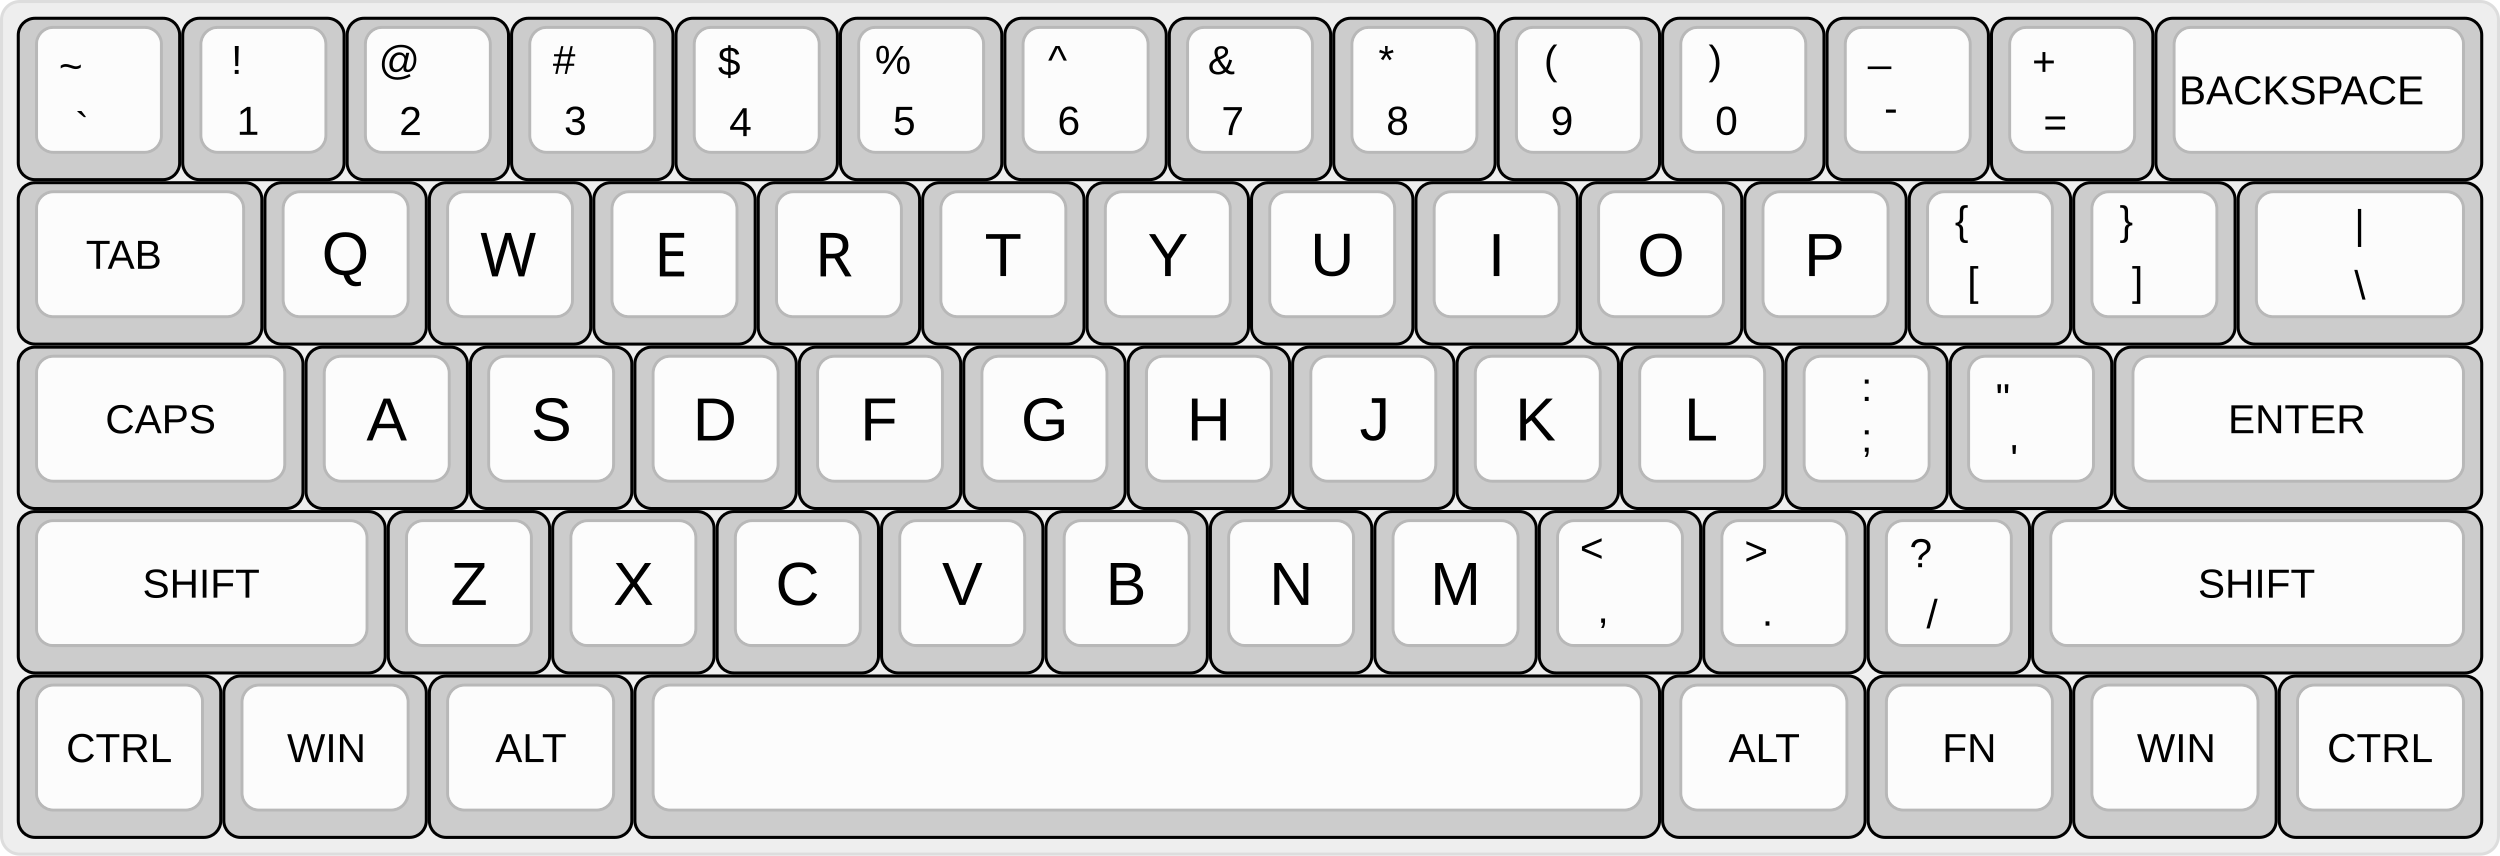
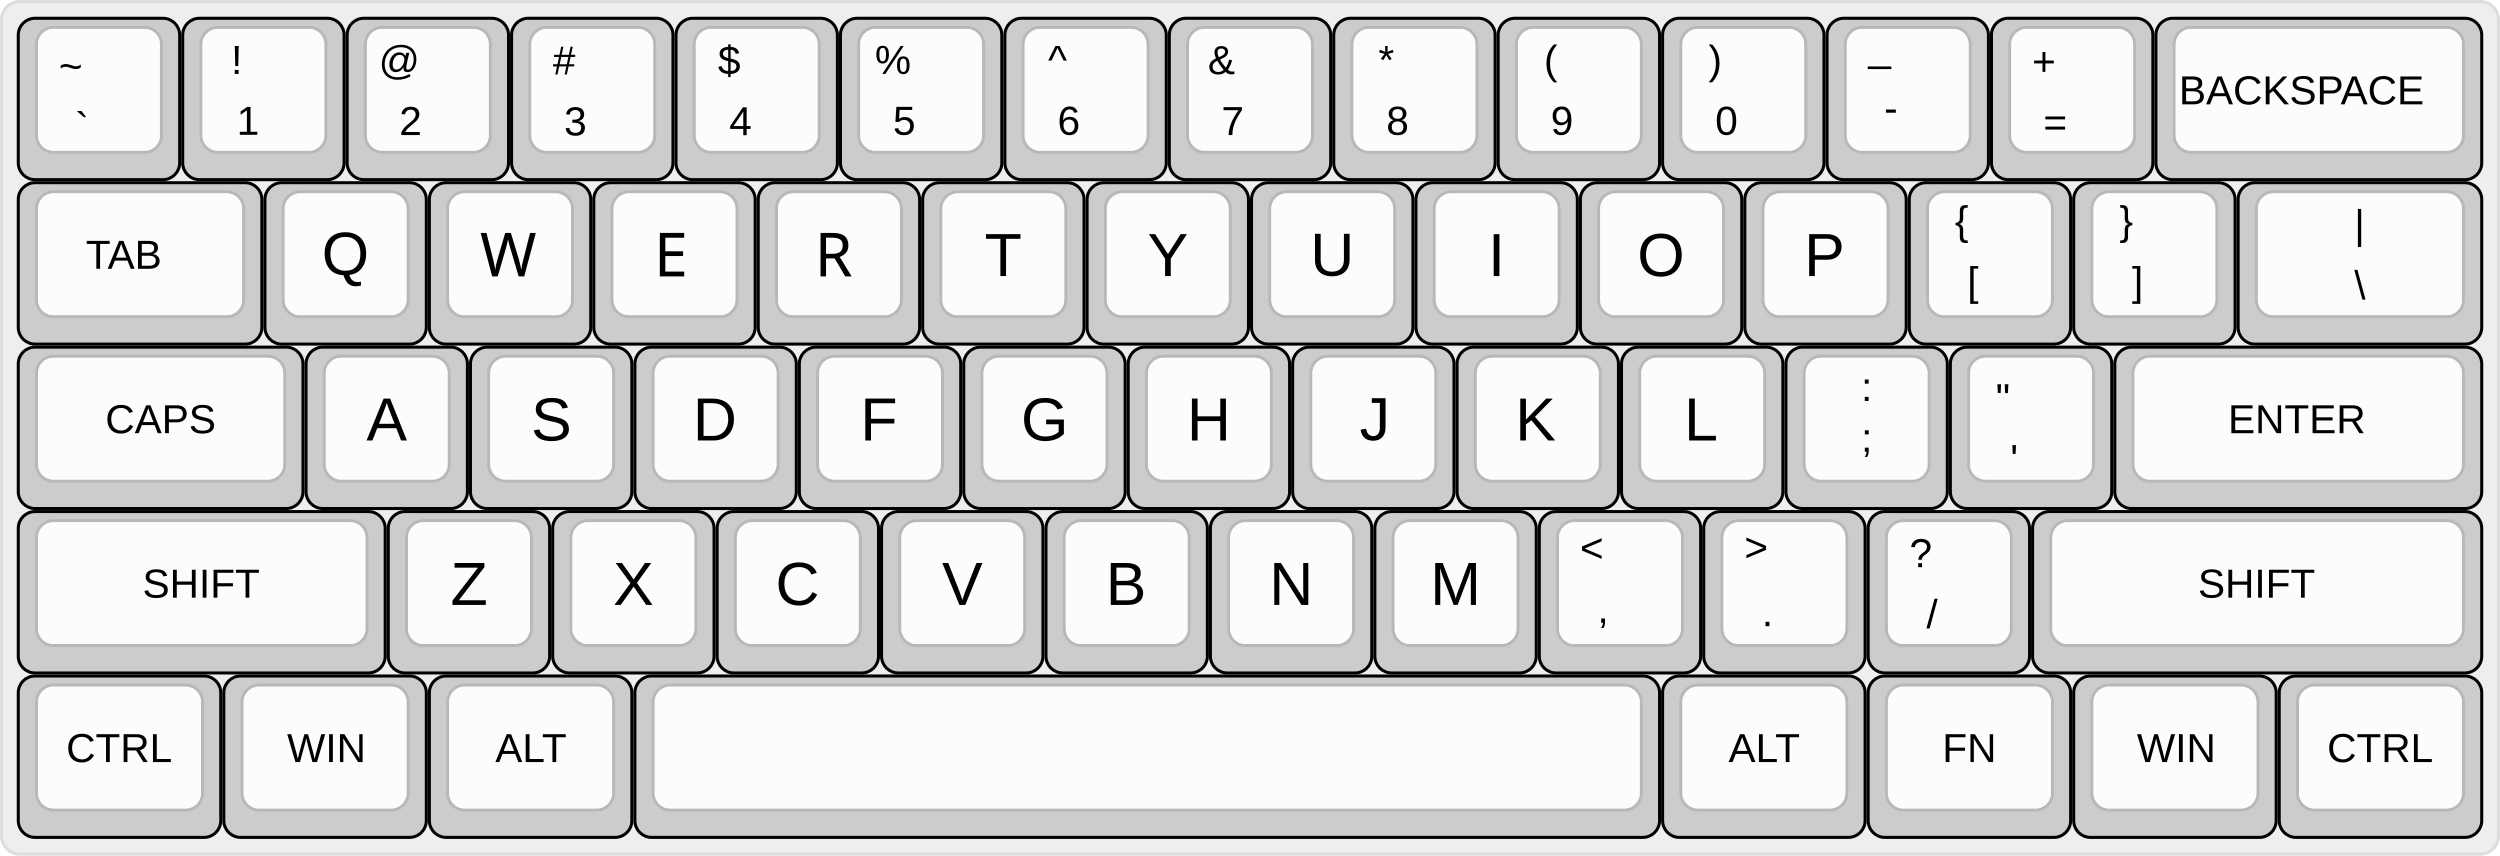
<svg xmlns="http://www.w3.org/2000/svg" xmlns:xlink="http://www.w3.org/1999/xlink" id="svg656" version="1.1" viewBox="0 0 821 281" height="281" width="821">
  <style id="style10" type="text/css">
    .keycap .border { stroke: black; stroke-width: 2; }
    .keycap .inner.border { stroke: rgba(0,0,0,.1); }
    </style>
  <defs id="defs38">
    <linearGradient id="DCS">
      <stop id="stop12" stop-opacity="0" stop-color="black" offset="0%" />
      <stop id="stop14" stop-opacity="0.1" stop-color="black" offset="40%" />
      <stop id="stop16" stop-opacity="0.1" stop-color="black" offset="60%" />
      <stop id="stop18" stop-opacity="0" stop-color="black" offset="100%" />
    </linearGradient>
    <linearGradient y2="1" y1="0" x2="0" x1="0" id="SPACE">
      <stop id="stop21" stop-opacity="0.1" stop-color="black" offset="0%" />
      <stop id="stop23" stop-opacity="0.0" stop-color="black" offset="20%" />
      <stop id="stop25" stop-opacity="0.0" stop-color="black" offset="40%" />
      <stop id="stop27" stop-opacity="0.1" stop-color="black" offset="100%" />
    </linearGradient>
    <radialGradient id="DSA">
      <stop id="stop30" stop-opacity="0.1" stop-color="black" offset="0%" />
      <stop id="stop32" stop-opacity="0.1" stop-color="black" offset="10%" />
      <stop id="stop34" stop-opacity="0" stop-color="black" offset="100%" />
    </radialGradient>
    <radialGradient xlink:href="#DSA" id="SA" />
  </defs>
  <g id="g654" transform="translate(0.5,0.5)">
    <rect y="0" x="0" id="rect40" rx="6" fill="#eeeeee" stroke-width="1" stroke="#ddd" height="280" width="820" />
    <g id="g652" transform="translate(5,5)">
      <g id="g50" class="  keycap">
        <rect id="rect42" class="outer border" fill="#cccccc" rx="5" height="52" width="52" y="1" x="1" />
        <rect id="rect44" fill="#cccccc" rx="5" height="52" width="52" y="1" x="1" />
        <rect id="rect46" class="inner border" fill="#fcfcfc" rx="5" height="40" width="40" y="4" x="7" />
        <rect id="rect48" fill="#fcfcfc" rx="5" height="40" width="40" y="4" x="7" />
      </g>
      <g id="g60" class="  keycap">
        <rect id="rect52" class="outer border" fill="#cccccc" rx="5" height="52" width="52" y="1" x="55" />
        <rect id="rect54" fill="#cccccc" rx="5" height="52" width="52" y="1" x="55" />
        <rect id="rect56" class="inner border" fill="#fcfcfc" rx="5" height="40" width="40" y="4" x="61" />
        <rect id="rect58" fill="#fcfcfc" rx="5" height="40" width="40" y="4" x="61" />
      </g>
      <g id="g70" class="  keycap">
        <rect id="rect62" class="outer border" fill="#cccccc" rx="5" height="52" width="52" y="1" x="109" />
        <rect id="rect64" fill="#cccccc" rx="5" height="52" width="52" y="1" x="109" />
        <rect id="rect66" class="inner border" fill="#fcfcfc" rx="5" height="40" width="40" y="4" x="115" />
        <rect id="rect68" fill="#fcfcfc" rx="5" height="40" width="40" y="4" x="115" />
      </g>
      <g id="g80" class="  keycap">
        <rect id="rect72" class="outer border" fill="#cccccc" rx="5" height="52" width="52" y="1" x="163" />
        <rect id="rect74" fill="#cccccc" rx="5" height="52" width="52" y="1" x="163" />
        <rect id="rect76" class="inner border" fill="#fcfcfc" rx="5" height="40" width="40" y="4" x="169" />
        <rect id="rect78" fill="#fcfcfc" rx="5" height="40" width="40" y="4" x="169" />
      </g>
      <g id="g90" class="  keycap">
        <rect id="rect82" class="outer border" fill="#cccccc" rx="5" height="52" width="52" y="1" x="217" />
        <rect id="rect84" fill="#cccccc" rx="5" height="52" width="52" y="1" x="217" />
        <rect id="rect86" class="inner border" fill="#fcfcfc" rx="5" height="40" width="40" y="4" x="223" />
        <rect id="rect88" fill="#fcfcfc" rx="5" height="40" width="40" y="4" x="223" />
      </g>
      <g id="g100" class="  keycap">
        <rect id="rect92" class="outer border" fill="#cccccc" rx="5" height="52" width="52" y="1" x="271" />
        <rect id="rect94" fill="#cccccc" rx="5" height="52" width="52" y="1" x="271" />
        <rect id="rect96" class="inner border" fill="#fcfcfc" rx="5" height="40" width="40" y="4" x="277" />
        <rect id="rect98" fill="#fcfcfc" rx="5" height="40" width="40" y="4" x="277" />
      </g>
      <g id="g110" class="  keycap">
        <rect id="rect102" class="outer border" fill="#cccccc" rx="5" height="52" width="52" y="1" x="325" />
        <rect id="rect104" fill="#cccccc" rx="5" height="52" width="52" y="1" x="325" />
        <rect id="rect106" class="inner border" fill="#fcfcfc" rx="5" height="40" width="40" y="4" x="331" />
        <rect id="rect108" fill="#fcfcfc" rx="5" height="40" width="40" y="4" x="331" />
      </g>
      <g id="g120" class="  keycap">
        <rect id="rect112" class="outer border" fill="#cccccc" rx="5" height="52" width="52" y="1" x="379" />
        <rect id="rect114" fill="#cccccc" rx="5" height="52" width="52" y="1" x="379" />
        <rect id="rect116" class="inner border" fill="#fcfcfc" rx="5" height="40" width="40" y="4" x="385" />
        <rect id="rect118" fill="#fcfcfc" rx="5" height="40" width="40" y="4" x="385" />
      </g>
      <g id="g130" class="  keycap">
        <rect id="rect122" class="outer border" fill="#cccccc" rx="5" height="52" width="52" y="1" x="433" />
        <rect id="rect124" fill="#cccccc" rx="5" height="52" width="52" y="1" x="433" />
        <rect id="rect126" class="inner border" fill="#fcfcfc" rx="5" height="40" width="40" y="4" x="439" />
        <rect id="rect128" fill="#fcfcfc" rx="5" height="40" width="40" y="4" x="439" />
      </g>
      <g id="g140" class="  keycap">
        <rect id="rect132" class="outer border" fill="#cccccc" rx="5" height="52" width="52" y="1" x="487" />
        <rect id="rect134" fill="#cccccc" rx="5" height="52" width="52" y="1" x="487" />
        <rect id="rect136" class="inner border" fill="#fcfcfc" rx="5" height="40" width="40" y="4" x="493" />
        <rect id="rect138" fill="#fcfcfc" rx="5" height="40" width="40" y="4" x="493" />
      </g>
      <g id="g150" class="  keycap">
        <rect id="rect142" class="outer border" fill="#cccccc" rx="5" height="52" width="52" y="1" x="541" />
        <rect id="rect144" fill="#cccccc" rx="5" height="52" width="52" y="1" x="541" />
        <rect id="rect146" class="inner border" fill="#fcfcfc" rx="5" height="40" width="40" y="4" x="547" />
        <rect id="rect148" fill="#fcfcfc" rx="5" height="40" width="40" y="4" x="547" />
      </g>
      <g id="g160" class="  keycap">
        <rect id="rect152" class="outer border" fill="#cccccc" rx="5" height="52" width="52" y="1" x="595" />
        <rect id="rect154" fill="#cccccc" rx="5" height="52" width="52" y="1" x="595" />
        <rect id="rect156" class="inner border" fill="#fcfcfc" rx="5" height="40" width="40" y="4" x="601" />
        <rect id="rect158" fill="#fcfcfc" rx="5" height="40" width="40" y="4" x="601" />
      </g>
      <g id="g170" class="  keycap">
        <rect id="rect162" class="outer border" fill="#cccccc" rx="5" height="52" width="52" y="1" x="649" />
        <rect id="rect164" fill="#cccccc" rx="5" height="52" width="52" y="1" x="649" />
        <rect id="rect166" class="inner border" fill="#fcfcfc" rx="5" height="40" width="40" y="4" x="655" />
        <rect id="rect168" fill="#fcfcfc" rx="5" height="40" width="40" y="4" x="655" />
      </g>
      <g id="g180" class="  keycap">
        <rect id="rect172" class="outer border" fill="#cccccc" rx="5" height="52" width="106" y="1" x="703" />
        <rect id="rect174" fill="#cccccc" rx="5" height="52" width="106" y="1" x="703" />
        <rect id="rect176" class="inner border" fill="#fcfcfc" rx="5" height="40" width="94" y="4" x="709" />
        <rect id="rect178" fill="#fcfcfc" rx="5" height="40" width="94" y="4" x="709" />
      </g>
      <g id="g190" class="  keycap">
        <rect id="rect182" class="outer border" fill="#cccccc" rx="5" height="52" width="79" y="55" x="1" />
        <rect id="rect184" fill="#cccccc" rx="5" height="52" width="79" y="55" x="1" />
        <rect id="rect186" class="inner border" fill="#fcfcfc" rx="5" height="40" width="67" y="58" x="7" />
        <rect id="rect188" fill="#fcfcfc" rx="5" height="40" width="67" y="58" x="7" />
      </g>
      <g id="g200" class="  keycap">
        <rect id="rect192" class="outer border" fill="#cccccc" rx="5" height="52" width="52" y="55" x="82" />
        <rect id="rect194" fill="#cccccc" rx="5" height="52" width="52" y="55" x="82" />
        <rect id="rect196" class="inner border" fill="#fcfcfc" rx="5" height="40" width="40" y="58" x="88" />
        <rect id="rect198" fill="#fcfcfc" rx="5" height="40" width="40" y="58" x="88" />
      </g>
      <g id="g210" class="  keycap">
        <rect id="rect202" class="outer border" fill="#cccccc" rx="5" height="52" width="52" y="55" x="136" />
        <rect id="rect204" fill="#cccccc" rx="5" height="52" width="52" y="55" x="136" />
        <rect id="rect206" class="inner border" fill="#fcfcfc" rx="5" height="40" width="40" y="58" x="142" />
        <rect id="rect208" fill="#fcfcfc" rx="5" height="40" width="40" y="58" x="142" />
      </g>
      <g id="g220" class="  keycap">
        <rect id="rect212" class="outer border" fill="#cccccc" rx="5" height="52" width="52" y="55" x="190" />
        <rect id="rect214" fill="#cccccc" rx="5" height="52" width="52" y="55" x="190" />
        <rect id="rect216" class="inner border" fill="#fcfcfc" rx="5" height="40" width="40" y="58" x="196" />
        <rect id="rect218" fill="#fcfcfc" rx="5" height="40" width="40" y="58" x="196" />
      </g>
      <g id="g230" class="  keycap">
        <rect id="rect222" class="outer border" fill="#cccccc" rx="5" height="52" width="52" y="55" x="244" />
        <rect id="rect224" fill="#cccccc" rx="5" height="52" width="52" y="55" x="244" />
        <rect id="rect226" class="inner border" fill="#fcfcfc" rx="5" height="40" width="40" y="58" x="250" />
        <rect id="rect228" fill="#fcfcfc" rx="5" height="40" width="40" y="58" x="250" />
      </g>
      <g id="g240" class="  keycap">
        <rect id="rect232" class="outer border" fill="#cccccc" rx="5" height="52" width="52" y="55" x="298" />
        <rect id="rect234" fill="#cccccc" rx="5" height="52" width="52" y="55" x="298" />
        <rect id="rect236" class="inner border" fill="#fcfcfc" rx="5" height="40" width="40" y="58" x="304" />
        <rect id="rect238" fill="#fcfcfc" rx="5" height="40" width="40" y="58" x="304" />
      </g>
      <g id="g250" class="  keycap">
        <rect id="rect242" class="outer border" fill="#cccccc" rx="5" height="52" width="52" y="55" x="352" />
        <rect id="rect244" fill="#cccccc" rx="5" height="52" width="52" y="55" x="352" />
        <rect id="rect246" class="inner border" fill="#fcfcfc" rx="5" height="40" width="40" y="58" x="358" />
        <rect id="rect248" fill="#fcfcfc" rx="5" height="40" width="40" y="58" x="358" />
      </g>
      <g id="g260" class="  keycap">
        <rect id="rect252" class="outer border" fill="#cccccc" rx="5" height="52" width="52" y="55" x="406" />
        <rect id="rect254" fill="#cccccc" rx="5" height="52" width="52" y="55" x="406" />
        <rect id="rect256" class="inner border" fill="#fcfcfc" rx="5" height="40" width="40" y="58" x="412" />
        <rect id="rect258" fill="#fcfcfc" rx="5" height="40" width="40" y="58" x="412" />
      </g>
      <g id="g270" class="  keycap">
        <rect id="rect262" class="outer border" fill="#cccccc" rx="5" height="52" width="52" y="55" x="460" />
        <rect id="rect264" fill="#cccccc" rx="5" height="52" width="52" y="55" x="460" />
        <rect id="rect266" class="inner border" fill="#fcfcfc" rx="5" height="40" width="40" y="58" x="466" />
        <rect id="rect268" fill="#fcfcfc" rx="5" height="40" width="40" y="58" x="466" />
      </g>
      <g id="g280" class="  keycap">
        <rect id="rect272" class="outer border" fill="#cccccc" rx="5" height="52" width="52" y="55" x="514" />
        <rect id="rect274" fill="#cccccc" rx="5" height="52" width="52" y="55" x="514" />
        <rect id="rect276" class="inner border" fill="#fcfcfc" rx="5" height="40" width="40" y="58" x="520" />
        <rect id="rect278" fill="#fcfcfc" rx="5" height="40" width="40" y="58" x="520" />
      </g>
      <g id="g290" class="  keycap">
        <rect id="rect282" class="outer border" fill="#cccccc" rx="5" height="52" width="52" y="55" x="568" />
        <rect id="rect284" fill="#cccccc" rx="5" height="52" width="52" y="55" x="568" />
        <rect id="rect286" class="inner border" fill="#fcfcfc" rx="5" height="40" width="40" y="58" x="574" />
        <rect id="rect288" fill="#fcfcfc" rx="5" height="40" width="40" y="58" x="574" />
      </g>
      <g id="g300" class="  keycap">
        <rect id="rect292" class="outer border" fill="#cccccc" rx="5" height="52" width="52" y="55" x="622" />
        <rect id="rect294" fill="#cccccc" rx="5" height="52" width="52" y="55" x="622" />
        <rect id="rect296" class="inner border" fill="#fcfcfc" rx="5" height="40" width="40" y="58" x="628" />
        <rect id="rect298" fill="#fcfcfc" rx="5" height="40" width="40" y="58" x="628" />
      </g>
      <g id="g310" class="  keycap">
        <rect id="rect302" class="outer border" fill="#cccccc" rx="5" height="52" width="52" y="55" x="676" />
        <rect id="rect304" fill="#cccccc" rx="5" height="52" width="52" y="55" x="676" />
        <rect id="rect306" class="inner border" fill="#fcfcfc" rx="5" height="40" width="40" y="58" x="682" />
        <rect id="rect308" fill="#fcfcfc" rx="5" height="40" width="40" y="58" x="682" />
      </g>
      <g id="g320" class="  keycap">
        <rect id="rect312" class="outer border" fill="#cccccc" rx="5" height="52" width="79" y="55" x="730" />
        <rect id="rect314" fill="#cccccc" rx="5" height="52" width="79" y="55" x="730" />
        <rect id="rect316" class="inner border" fill="#fcfcfc" rx="5" height="40" width="67" y="58" x="736" />
        <rect id="rect318" fill="#fcfcfc" rx="5" height="40" width="67" y="58" x="736" />
      </g>
      <g id="g330" class="  keycap">
        <rect id="rect322" class="outer border" fill="#cccccc" rx="5" height="52" width="92.5" y="109" x="1" />
        <rect id="rect324" fill="#cccccc" rx="5" height="52" width="92.5" y="109" x="1" />
        <rect id="rect326" class="inner border" fill="#fcfcfc" rx="5" height="40" width="80.5" y="112" x="7" />
        <rect id="rect328" fill="#fcfcfc" rx="5" height="40" width="80.5" y="112" x="7" />
      </g>
      <g id="g340" class="  keycap">
        <rect id="rect332" class="outer border" fill="#cccccc" rx="5" height="52" width="52" y="109" x="95.5" />
        <rect id="rect334" fill="#cccccc" rx="5" height="52" width="52" y="109" x="95.5" />
        <rect id="rect336" class="inner border" fill="#fcfcfc" rx="5" height="40" width="40" y="112" x="101.5" />
        <rect id="rect338" fill="#fcfcfc" rx="5" height="40" width="40" y="112" x="101.5" />
      </g>
      <g id="g350" class="  keycap">
        <rect id="rect342" class="outer border" fill="#cccccc" rx="5" height="52" width="52" y="109" x="149.5" />
        <rect id="rect344" fill="#cccccc" rx="5" height="52" width="52" y="109" x="149.5" />
        <rect id="rect346" class="inner border" fill="#fcfcfc" rx="5" height="40" width="40" y="112" x="155.5" />
        <rect id="rect348" fill="#fcfcfc" rx="5" height="40" width="40" y="112" x="155.5" />
      </g>
      <g id="g360" class="  keycap">
        <rect id="rect352" class="outer border" fill="#cccccc" rx="5" height="52" width="52" y="109" x="203.5" />
        <rect id="rect354" fill="#cccccc" rx="5" height="52" width="52" y="109" x="203.5" />
        <rect id="rect356" class="inner border" fill="#fcfcfc" rx="5" height="40" width="40" y="112" x="209.5" />
        <rect id="rect358" fill="#fcfcfc" rx="5" height="40" width="40" y="112" x="209.5" />
      </g>
      <g id="g370" class="  keycap">
        <rect id="rect362" class="outer border" fill="#cccccc" rx="5" height="52" width="52" y="109" x="257.5" />
        <rect id="rect364" fill="#cccccc" rx="5" height="52" width="52" y="109" x="257.5" />
        <rect id="rect366" class="inner border" fill="#fcfcfc" rx="5" height="40" width="40" y="112" x="263.5" />
        <rect id="rect368" fill="#fcfcfc" rx="5" height="40" width="40" y="112" x="263.5" />
      </g>
      <g id="g380" class="  keycap">
        <rect id="rect372" class="outer border" fill="#cccccc" rx="5" height="52" width="52" y="109" x="311.5" />
        <rect id="rect374" fill="#cccccc" rx="5" height="52" width="52" y="109" x="311.5" />
        <rect id="rect376" class="inner border" fill="#fcfcfc" rx="5" height="40" width="40" y="112" x="317.5" />
        <rect id="rect378" fill="#fcfcfc" rx="5" height="40" width="40" y="112" x="317.5" />
      </g>
      <g id="g390" class="  keycap">
        <rect id="rect382" class="outer border" fill="#cccccc" rx="5" height="52" width="52" y="109" x="365.5" />
        <rect id="rect384" fill="#cccccc" rx="5" height="52" width="52" y="109" x="365.5" />
        <rect id="rect386" class="inner border" fill="#fcfcfc" rx="5" height="40" width="40" y="112" x="371.5" />
        <rect id="rect388" fill="#fcfcfc" rx="5" height="40" width="40" y="112" x="371.5" />
      </g>
      <g id="g400" class="  keycap">
        <rect id="rect392" class="outer border" fill="#cccccc" rx="5" height="52" width="52" y="109" x="419.5" />
        <rect id="rect394" fill="#cccccc" rx="5" height="52" width="52" y="109" x="419.5" />
        <rect id="rect396" class="inner border" fill="#fcfcfc" rx="5" height="40" width="40" y="112" x="425.5" />
        <rect id="rect398" fill="#fcfcfc" rx="5" height="40" width="40" y="112" x="425.5" />
      </g>
      <g id="g410" class="  keycap">
        <rect id="rect402" class="outer border" fill="#cccccc" rx="5" height="52" width="52" y="109" x="473.5" />
        <rect id="rect404" fill="#cccccc" rx="5" height="52" width="52" y="109" x="473.5" />
        <rect id="rect406" class="inner border" fill="#fcfcfc" rx="5" height="40" width="40" y="112" x="479.5" />
        <rect id="rect408" fill="#fcfcfc" rx="5" height="40" width="40" y="112" x="479.5" />
      </g>
      <g id="g420" class="  keycap">
        <rect id="rect412" class="outer border" fill="#cccccc" rx="5" height="52" width="52" y="109" x="527.5" />
        <rect id="rect414" fill="#cccccc" rx="5" height="52" width="52" y="109" x="527.5" />
        <rect id="rect416" class="inner border" fill="#fcfcfc" rx="5" height="40" width="40" y="112" x="533.5" />
        <rect id="rect418" fill="#fcfcfc" rx="5" height="40" width="40" y="112" x="533.5" />
      </g>
      <g id="g430" class="  keycap">
        <rect id="rect422" class="outer border" fill="#cccccc" rx="5" height="52" width="52" y="109" x="581.5" />
        <rect id="rect424" fill="#cccccc" rx="5" height="52" width="52" y="109" x="581.5" />
        <rect id="rect426" class="inner border" fill="#fcfcfc" rx="5" height="40" width="40" y="112" x="587.5" />
        <rect id="rect428" fill="#fcfcfc" rx="5" height="40" width="40" y="112" x="587.5" />
      </g>
      <g id="g440" class="  keycap">
        <rect id="rect432" class="outer border" fill="#cccccc" rx="5" height="52" width="52" y="109" x="635.5" />
        <rect id="rect434" fill="#cccccc" rx="5" height="52" width="52" y="109" x="635.5" />
        <rect id="rect436" class="inner border" fill="#fcfcfc" rx="5" height="40" width="40" y="112" x="641.5" />
        <rect id="rect438" fill="#fcfcfc" rx="5" height="40" width="40" y="112" x="641.5" />
      </g>
      <g id="g450" class="  keycap">
        <rect id="rect442" class="outer border" fill="#cccccc" rx="5" height="52" width="119.5" y="109" x="689.5" />
        <rect id="rect444" fill="#cccccc" rx="5" height="52" width="119.5" y="109" x="689.5" />
        <rect id="rect446" class="inner border" fill="#fcfcfc" rx="5" height="40" width="107.5" y="112" x="695.5" />
        <rect id="rect448" fill="#fcfcfc" rx="5" height="40" width="107.5" y="112" x="695.5" />
      </g>
      <g id="g460" class="  keycap">
        <rect id="rect452" class="outer border" fill="#cccccc" rx="5" height="52" width="119.5" y="163" x="1" />
        <rect id="rect454" fill="#cccccc" rx="5" height="52" width="119.5" y="163" x="1" />
        <rect id="rect456" class="inner border" fill="#fcfcfc" rx="5" height="40" width="107.5" y="166" x="7" />
        <rect id="rect458" fill="#fcfcfc" rx="5" height="40" width="107.5" y="166" x="7" />
      </g>
      <g id="g470" class="  keycap">
        <rect id="rect462" class="outer border" fill="#cccccc" rx="5" height="52" width="52" y="163" x="122.5" />
        <rect id="rect464" fill="#cccccc" rx="5" height="52" width="52" y="163" x="122.5" />
        <rect id="rect466" class="inner border" fill="#fcfcfc" rx="5" height="40" width="40" y="166" x="128.5" />
        <rect id="rect468" fill="#fcfcfc" rx="5" height="40" width="40" y="166" x="128.5" />
      </g>
      <g id="g480" class="  keycap">
        <rect id="rect472" class="outer border" fill="#cccccc" rx="5" height="52" width="52" y="163" x="176.5" />
        <rect id="rect474" fill="#cccccc" rx="5" height="52" width="52" y="163" x="176.5" />
        <rect id="rect476" class="inner border" fill="#fcfcfc" rx="5" height="40" width="40" y="166" x="182.5" />
        <rect id="rect478" fill="#fcfcfc" rx="5" height="40" width="40" y="166" x="182.5" />
      </g>
      <g id="g490" class="  keycap">
        <rect id="rect482" class="outer border" fill="#cccccc" rx="5" height="52" width="52" y="163" x="230.5" />
        <rect id="rect484" fill="#cccccc" rx="5" height="52" width="52" y="163" x="230.5" />
        <rect id="rect486" class="inner border" fill="#fcfcfc" rx="5" height="40" width="40" y="166" x="236.5" />
        <rect id="rect488" fill="#fcfcfc" rx="5" height="40" width="40" y="166" x="236.5" />
      </g>
      <g id="g500" class="  keycap">
        <rect id="rect492" class="outer border" fill="#cccccc" rx="5" height="52" width="52" y="163" x="284.5" />
        <rect id="rect494" fill="#cccccc" rx="5" height="52" width="52" y="163" x="284.5" />
        <rect id="rect496" class="inner border" fill="#fcfcfc" rx="5" height="40" width="40" y="166" x="290.5" />
        <rect id="rect498" fill="#fcfcfc" rx="5" height="40" width="40" y="166" x="290.5" />
      </g>
      <g id="g510" class="  keycap">
        <rect id="rect502" class="outer border" fill="#cccccc" rx="5" height="52" width="52" y="163" x="338.5" />
        <rect id="rect504" fill="#cccccc" rx="5" height="52" width="52" y="163" x="338.5" />
        <rect id="rect506" class="inner border" fill="#fcfcfc" rx="5" height="40" width="40" y="166" x="344.5" />
        <rect id="rect508" fill="#fcfcfc" rx="5" height="40" width="40" y="166" x="344.5" />
      </g>
      <g id="g520" class="  keycap">
        <rect id="rect512" class="outer border" fill="#cccccc" rx="5" height="52" width="52" y="163" x="392.5" />
        <rect id="rect514" fill="#cccccc" rx="5" height="52" width="52" y="163" x="392.5" />
        <rect id="rect516" class="inner border" fill="#fcfcfc" rx="5" height="40" width="40" y="166" x="398.5" />
        <rect id="rect518" fill="#fcfcfc" rx="5" height="40" width="40" y="166" x="398.5" />
      </g>
      <g id="g530" class="  keycap">
        <rect id="rect522" class="outer border" fill="#cccccc" rx="5" height="52" width="52" y="163" x="446.5" />
        <rect id="rect524" fill="#cccccc" rx="5" height="52" width="52" y="163" x="446.5" />
        <rect id="rect526" class="inner border" fill="#fcfcfc" rx="5" height="40" width="40" y="166" x="452.5" />
        <rect id="rect528" fill="#fcfcfc" rx="5" height="40" width="40" y="166" x="452.5" />
      </g>
      <g id="g540" class="  keycap">
        <rect id="rect532" class="outer border" fill="#cccccc" rx="5" height="52" width="52" y="163" x="500.5" />
        <rect id="rect534" fill="#cccccc" rx="5" height="52" width="52" y="163" x="500.5" />
        <rect id="rect536" class="inner border" fill="#fcfcfc" rx="5" height="40" width="40" y="166" x="506.5" />
        <rect id="rect538" fill="#fcfcfc" rx="5" height="40" width="40" y="166" x="506.5" />
      </g>
      <g id="g550" class="  keycap">
        <rect id="rect542" class="outer border" fill="#cccccc" rx="5" height="52" width="52" y="163" x="554.5" />
        <rect id="rect544" fill="#cccccc" rx="5" height="52" width="52" y="163" x="554.5" />
        <rect id="rect546" class="inner border" fill="#fcfcfc" rx="5" height="40" width="40" y="166" x="560.5" />
        <rect id="rect548" fill="#fcfcfc" rx="5" height="40" width="40" y="166" x="560.5" />
      </g>
      <g id="g560" class="  keycap">
        <rect id="rect552" class="outer border" fill="#cccccc" rx="5" height="52" width="52" y="163" x="608.5" />
        <rect id="rect554" fill="#cccccc" rx="5" height="52" width="52" y="163" x="608.5" />
        <rect id="rect556" class="inner border" fill="#fcfcfc" rx="5" height="40" width="40" y="166" x="614.5" />
        <rect id="rect558" fill="#fcfcfc" rx="5" height="40" width="40" y="166" x="614.5" />
      </g>
      <g id="g570" class="  keycap">
        <rect id="rect562" class="outer border" fill="#cccccc" rx="5" height="52" width="146.5" y="163" x="662.5" />
        <rect id="rect564" fill="#cccccc" rx="5" height="52" width="146.5" y="163" x="662.5" />
        <rect id="rect566" class="inner border" fill="#fcfcfc" rx="5" height="40" width="134.5" y="166" x="668.5" />
        <rect id="rect568" fill="#fcfcfc" rx="5" height="40" width="134.5" y="166" x="668.5" />
      </g>
      <g id="g580" class="  keycap">
        <rect id="rect572" class="outer border" fill="#cccccc" rx="5" height="52" width="65.5" y="217" x="1" />
        <rect id="rect574" fill="#cccccc" rx="5" height="52" width="65.5" y="217" x="1" />
        <rect id="rect576" class="inner border" fill="#fcfcfc" rx="5" height="40" width="53.5" y="220" x="7" />
        <rect id="rect578" fill="#fcfcfc" rx="5" height="40" width="53.5" y="220" x="7" />
      </g>
      <g id="g590" class="  keycap">
        <rect id="rect582" class="outer border" fill="#cccccc" rx="5" height="52" width="65.5" y="217" x="68.5" />
        <rect id="rect584" fill="#cccccc" rx="5" height="52" width="65.5" y="217" x="68.5" />
        <rect id="rect586" class="inner border" fill="#fcfcfc" rx="5" height="40" width="53.5" y="220" x="74.5" />
        <rect id="rect588" fill="#fcfcfc" rx="5" height="40" width="53.5" y="220" x="74.5" />
      </g>
      <g id="g600" class="  keycap">
        <rect id="rect592" class="outer border" fill="#cccccc" rx="5" height="52" width="65.5" y="217" x="136" />
        <rect id="rect594" fill="#cccccc" rx="5" height="52" width="65.5" y="217" x="136" />
        <rect id="rect596" class="inner border" fill="#fcfcfc" rx="5" height="40" width="53.5" y="220" x="142" />
        <rect id="rect598" fill="#fcfcfc" rx="5" height="40" width="53.5" y="220" x="142" />
      </g>
      <g id="g610" class="  keycap">
        <rect id="rect602" class="outer border" fill="#cccccc" rx="5" height="52" width="335.5" y="217" x="203.5" />
        <rect id="rect604" fill="#cccccc" rx="5" height="52" width="335.5" y="217" x="203.5" />
        <rect id="rect606" class="inner border" fill="#fcfcfc" rx="5" height="40" width="323.5" y="220" x="209.5" />
        <rect id="rect608" fill="#fcfcfc" rx="5" height="40" width="323.5" y="220" x="209.5" />
      </g>
      <g id="g620" class="  keycap">
        <rect id="rect612" class="outer border" fill="#cccccc" rx="5" height="52" width="65.5" y="217" x="541" />
        <rect id="rect614" fill="#cccccc" rx="5" height="52" width="65.5" y="217" x="541" />
        <rect id="rect616" class="inner border" fill="#fcfcfc" rx="5" height="40" width="53.5" y="220" x="547" />
        <rect id="rect618" fill="#fcfcfc" rx="5" height="40" width="53.5" y="220" x="547" />
      </g>
      <g id="g630" class="  keycap">
        <rect id="rect622" class="outer border" fill="#cccccc" rx="5" height="52" width="65.5" y="217" x="608.5" />
        <rect id="rect624" fill="#cccccc" rx="5" height="52" width="65.5" y="217" x="608.5" />
        <rect id="rect626" class="inner border" fill="#fcfcfc" rx="5" height="40" width="53.5" y="220" x="614.5" />
        <rect id="rect628" fill="#fcfcfc" rx="5" height="40" width="53.5" y="220" x="614.5" />
      </g>
      <g id="g640" class="  keycap">
        <rect id="rect632" class="outer border" fill="#cccccc" rx="5" height="52" width="65.5" y="217" x="676" />
        <rect id="rect634" fill="#cccccc" rx="5" height="52" width="65.5" y="217" x="676" />
        <rect id="rect636" class="inner border" fill="#fcfcfc" rx="5" height="40" width="53.5" y="220" x="682" />
        <rect id="rect638" fill="#fcfcfc" rx="5" height="40" width="53.5" y="220" x="682" />
      </g>
      <g id="g650" class="  keycap">
        <rect id="rect642" class="outer border" fill="#cccccc" rx="5" height="52" width="65.5" y="217" x="743.5" />
        <rect id="rect644" fill="#cccccc" rx="5" height="52" width="65.5" y="217" x="743.5" />
        <rect id="rect646" class="inner border" fill="#fcfcfc" rx="5" height="40" width="53.5" y="220" x="749.5" />
        <rect id="rect648" fill="#fcfcfc" rx="5" height="40" width="53.5" y="220" x="749.5" />
      </g>
    </g>
  </g>
  <text id="text672" y="90.229" x="105.658" style="font-style:normal;font-variant:normal;font-weight:normal;font-stretch:normal;font-size:20px;line-height:1.25;font-family:Arial;-inkscape-font-specification:Arial" xml:space="preserve">
    <tspan y="90.229" x="105.658" id="tspan670">Q</tspan>
  </text>
  <text id="text676" y="90.771" x="157.612" style="font-size:20px;line-height:1.25;font-family:sans-serif;-inkscape-font-specification:'sans-serif Normal'" xml:space="preserve">
    <tspan y="90.771" x="157.612" id="tspan674">W</tspan>
  </text>
  <text id="text684" y="90.771" x="214.757" style="font-size:20px;line-height:1.25;font-family:sans-serif;-inkscape-font-specification:'sans-serif Normal'" xml:space="preserve">
    <tspan y="90.771" x="214.757" id="tspan682">E</tspan>
  </text>
  <text id="text706" y="90.771" x="267.531" style="font-size:20px;line-height:1.25;font-family:sans-serif;-inkscape-font-specification:'sans-serif Normal'" xml:space="preserve">
    <tspan y="90.771" x="267.531" id="tspan704">R</tspan>
  </text>
  <text id="text714" y="90.658" x="323.357" style="font-size:20px;line-height:1.25;font-family:Arial;-inkscape-font-specification:'Arial Normal'" xml:space="preserve">
    <tspan y="90.658" x="323.357" id="tspan712">T</tspan>
  </text>
  <text id="text718" y="90.658" x="376.879" style="font-size:20px;line-height:1.25;font-family:Arial;-inkscape-font-specification:'Arial Normal'" xml:space="preserve">
    <tspan y="90.658" x="376.879" id="tspan716">Y</tspan>
  </text>
  <text id="text722" y="90.536" x="430.298" style="font-size:20px;line-height:1.25;font-family:Arial;-inkscape-font-specification:'Arial Normal'" xml:space="preserve">
    <tspan y="90.536" x="430.298" id="tspan720">U</tspan>
  </text>
  <text id="text726" y="90.658" x="488.688" style="font-size:20px;line-height:1.25;font-family:Arial;-inkscape-font-specification:'Arial Normal'" xml:space="preserve">
    <tspan y="90.658" x="488.688" id="tspan724">I</tspan>
  </text>
  <text id="text730" y="90.663" x="537.688" style="font-size:20px;line-height:1.25;font-family:Arial;-inkscape-font-specification:'Arial Normal'" xml:space="preserve">
    <tspan y="90.663" x="537.688" id="tspan728">O</tspan>
  </text>
  <text id="text734" y="90.658" x="592.493" style="font-size:20px;line-height:1.25;font-family:Arial;-inkscape-font-specification:'Arial Normal'" xml:space="preserve">
    <tspan y="90.658" x="592.493" id="tspan732">P</tspan>
  </text>
  <text id="text746" y="144.658" x="120.33" style="font-size:20px;line-height:1.25;font-family:Arial;-inkscape-font-specification:'Arial Normal'" xml:space="preserve">
    <tspan y="144.658" x="120.33" id="tspan744">A</tspan>
  </text>
  <text id="text750" y="144.658" x="174.403" style="font-size:20px;line-height:1.25;font-family:Arial;-inkscape-font-specification:'Arial Normal'" xml:space="preserve">
    <tspan y="144.658" x="174.403" id="tspan748">S</tspan>
  </text>
  <text id="text754" y="144.658" x="227.539" style="font-size:20px;line-height:1.25;font-family:Arial;-inkscape-font-specification:'Arial Normal'" xml:space="preserve">
    <tspan y="144.658" x="227.539" id="tspan752">D</tspan>
  </text>
  <text id="text758" y="144.658" x="282.53" style="font-size:20px;line-height:1.25;font-family:Arial;-inkscape-font-specification:'Arial Normal'" xml:space="preserve">
    <tspan y="144.658" x="282.53" id="tspan756">F</tspan>
  </text>
  <text id="text762" y="144.658" x="335.314" style="font-size:20px;line-height:1.25;font-family:Arial;-inkscape-font-specification:'Arial Normal'" xml:space="preserve">
    <tspan y="144.658" x="335.314" id="tspan760">G</tspan>
  </text>
  <text id="text766" y="144.658" x="389.783" style="font-size:20px;line-height:1.25;font-family:Arial;-inkscape-font-specification:'Arial Normal'" xml:space="preserve">
    <tspan y="144.658" x="389.783" id="tspan764">H</tspan>
  </text>
  <text id="text770" y="144.536" x="446.489" style="font-size:20px;line-height:1.25;font-family:Arial;-inkscape-font-specification:'Arial Normal'" xml:space="preserve">
    <tspan y="144.536" x="446.489" id="tspan768">J</tspan>
  </text>
  <text id="text774" y="144.658" x="497.617" style="font-size:20px;line-height:1.25;font-family:Arial;-inkscape-font-specification:'Arial Normal'" xml:space="preserve">
    <tspan y="144.658" x="497.617" id="tspan772">K</tspan>
  </text>
  <text id="text778" y="144.658" x="553.062" style="font-size:20px;line-height:1.25;font-family:Arial;-inkscape-font-specification:'Arial Normal'" xml:space="preserve">
    <tspan y="144.658" x="553.062" id="tspan776">L</tspan>
  </text>
  <text id="text782" y="198.658" x="147.94" style="font-size:20px;line-height:1.25;font-family:Arial;-inkscape-font-specification:'Arial Normal'" xml:space="preserve">
    <tspan y="198.658" x="147.94" id="tspan780">Z</tspan>
  </text>
  <text id="text786" y="198.658" x="201.35" style="font-size:20px;line-height:1.25;font-family:Arial;-inkscape-font-specification:'Arial Normal'" xml:space="preserve">
    <tspan y="198.658" x="201.35" id="tspan784">X</tspan>
  </text>
  <text id="text790" y="198.658" x="254.676" style="font-size:20px;line-height:1.25;font-family:Arial;-inkscape-font-specification:'Arial Normal'" xml:space="preserve">
    <tspan y="198.658" x="254.676" id="tspan788">C</tspan>
  </text>
  <text id="text794" y="198.658" x="309.364" style="font-size:20px;line-height:1.25;font-family:Arial;-inkscape-font-specification:'Arial Normal'" xml:space="preserve">
    <tspan y="198.658" x="309.364" id="tspan792">V</tspan>
  </text>
  <text id="text798" y="198.658" x="363.13" style="font-size:20px;line-height:1.25;font-family:Arial;-inkscape-font-specification:'Arial Normal'" xml:space="preserve">
    <tspan y="198.658" x="363.13" id="tspan796">B</tspan>
  </text>
  <text id="text802" y="198.658" x="416.837" style="font-size:20px;line-height:1.25;font-family:Arial;-inkscape-font-specification:'Arial Normal'" xml:space="preserve">
    <tspan y="198.658" x="416.837" id="tspan800">N</tspan>
  </text>
  <text id="text806" y="198.658" x="469.685" style="font-size:20px;line-height:1.25;font-family:Arial;-inkscape-font-specification:'Arial Normal'" xml:space="preserve">
    <tspan y="198.658" x="469.685" id="tspan804">M</tspan>
  </text>
  <text id="text824" y="131.68" x="611.177" style="font-size:13.333px;line-height:1.25;font-family:Arial;-inkscape-font-specification:'Arial Normal'" xml:space="preserve">
    <tspan y="131.68" x="611.177" id="tspan822">:</tspan>
    <tspan id="tspan826" y="148.346" x="611.177">;</tspan>
  </text>
  <text id="text836" y="196.272" x="721.816" style="font-size:13.333px;line-height:1.25;font-family:Arial;-inkscape-font-specification:'Arial Normal'" xml:space="preserve">
    <tspan y="196.272" x="721.816" id="tspan834">SHIFT</tspan>
  </text>
  <text id="text840" y="196.272" x="46.816" style="font-size:13.333px;line-height:1.25;font-family:Arial;-inkscape-font-specification:'Arial Normal'" xml:space="preserve">
    <tspan y="196.272" x="46.816" id="tspan838">SHIFT</tspan>
  </text>
  <text id="text844" y="142.272" x="34.596" style="font-size:13.333px;line-height:1.25;font-family:Arial;-inkscape-font-specification:'Arial Normal'" xml:space="preserve">
    <tspan y="142.272" x="34.596" id="tspan842">CAPS</tspan>
  </text>
  <text id="text848" y="250.272" x="764.237" style="font-size:13.333px;line-height:1.25;font-family:Arial;-inkscape-font-specification:'Arial Normal'" xml:space="preserve">
    <tspan y="250.272" x="764.237" id="tspan846">CTRL</tspan>
  </text>
  <text id="text852" y="250.272" x="701.763" style="font-size:13.333px;line-height:1.25;font-family:Arial;-inkscape-font-specification:'Arial Normal'" xml:space="preserve">
    <tspan y="250.272" x="701.763" id="tspan850">WIN</tspan>
  </text>
  <text id="text856" y="250.272" x="162.652" style="font-size:13.333px;line-height:1.25;font-family:Arial;-inkscape-font-specification:'Arial Normal'" xml:space="preserve">
    <tspan y="250.272" x="162.652" id="tspan854">ALT</tspan>
  </text>
  <text id="text860" y="250.272" x="567.652" style="font-size:13.333px;line-height:1.25;font-family:Arial;-inkscape-font-specification:'Arial Normal'" xml:space="preserve">
    <tspan y="250.272" x="567.652" id="tspan858">ALT</tspan>
  </text>
  <text id="text864" y="250.272" x="637.86" style="font-size:13.333px;line-height:1.25;font-family:Arial;-inkscape-font-specification:'Arial Normal'" xml:space="preserve">
    <tspan y="250.272" x="637.86" id="tspan862">FN</tspan>
  </text>
  <text id="text868" y="250.272" x="94.263" style="font-size:13.333px;line-height:1.25;font-family:Arial;-inkscape-font-specification:'Arial Normal'" xml:space="preserve">
    <tspan y="250.272" x="94.263" id="tspan866">WIN</tspan>
  </text>
  <text id="text872" y="250.272" x="21.737" style="font-size:13.333px;line-height:1.25;font-family:Arial;-inkscape-font-specification:'Arial Normal'" xml:space="preserve">
    <tspan y="250.272" x="21.737" id="tspan870">CTRL</tspan>
  </text>
  <text id="text876" y="142.272" x="731.693" style="font-size:13.333px;line-height:1.25;font-family:Arial;-inkscape-font-specification:'Arial Normal'" xml:space="preserve">
    <tspan y="142.272" x="731.693" id="tspan874">ENTER</tspan>
  </text>
  <g style="font-size:13.333px;line-height:1.25;font-family:Arial;-inkscape-font-specification:'Arial Normal'" id="text953" aria-label="@" />
  <g style="font-size:13.333px;line-height:1.25;font-family:Arial;-inkscape-font-specification:'Arial Normal'" id="text968" aria-label="!" />
  <text id="text997" y="24.36" x="140.383" style="font-size:13.333px;line-height:1.5;font-family:Arial;-inkscape-font-specification:'Arial Normal';text-align:center;text-anchor:middle" xml:space="preserve">
    <tspan id="tspan999" y="24.36" x="140.383">@</tspan>
    <tspan id="tspan1003" y="44.36" x="140.383">2</tspan>
  </text>
  <text id="text1007" y="24.272" x="87.001" style="font-size:13.333px;line-height:1.5;font-family:Arial;-inkscape-font-specification:'Arial Normal';text-align:center;text-anchor:middle" xml:space="preserve">
    <tspan y="24.272" x="87.001" id="tspan1005">!</tspan>
    <tspan id="tspan1009" y="44.272" x="87.001">1</tspan>
  </text>
-   <text id="text1013" y="24.269" x="194.52" style="font-size:13.333px;line-height:1.5;font-family:Arial;-inkscape-font-specification:'Arial Normal';text-align:center;text-anchor:middle" xml:space="preserve">
-     <tspan y="24.269" x="194.52" id="tspan1011">#</tspan>
-     <tspan id="tspan1015" y="44.269" x="194.52">3</tspan>
-   </text>
-   <text id="text1019" y="24.712" x="248.731" style="font-size:13.333px;line-height:1.5;font-family:Arial;-inkscape-font-specification:'Arial Normal';text-align:center;text-anchor:middle" xml:space="preserve">
-     <tspan y="24.712" x="248.731" id="tspan1017">$</tspan>
-     <tspan id="tspan1021" y="44.712" x="248.731">4</tspan>
+   <text id="text1013" y="24.463" x="194.52" style="font-size:13.333px;line-height:1.5;font-family:Arial;-inkscape-font-specification:'Arial Normal';text-align:center;text-anchor:middle" xml:space="preserve">
+     <tspan y="24.463" x="194.52" id="tspan1011">#</tspan>
+     <tspan id="tspan1015" y="44.463" x="194.52">3</tspan>
+   </text>
+   <text id="text1019" y="24.411" x="248.731" style="font-size:13.333px;line-height:1.5;font-family:Arial;-inkscape-font-specification:'Arial Normal';text-align:center;text-anchor:middle" xml:space="preserve">
+     <tspan y="24.411" x="248.731" id="tspan1017">$</tspan>
+     <tspan id="tspan1021" y="44.411" x="248.731">4</tspan>
  </text>
  <text id="text1025" y="24.272" x="302.52" style="font-size:13.333px;line-height:1.5;font-family:Arial;-inkscape-font-specification:'Arial Normal';text-align:center;text-anchor:middle" xml:space="preserve">
    <tspan y="24.272" x="302.52" id="tspan1023">%</tspan>
    <tspan id="tspan1027" y="44.272" x="302.52">5</tspan>
  </text>
  <text id="text1031" y="24.272" x="356.559" style="font-size:13.333px;line-height:1.5;font-family:Arial;-inkscape-font-specification:'Arial Normal';text-align:center;text-anchor:middle" xml:space="preserve">
    <tspan y="24.272" x="356.559" id="tspan1029">^</tspan>
    <tspan id="tspan1033" y="44.272" x="356.559">6</tspan>
  </text>
  <text id="text1037" y="24.354" x="410.373" style="font-size:13.333px;line-height:1.5;font-family:Arial;-inkscape-font-specification:'Arial Normal';text-align:center;text-anchor:middle" xml:space="preserve">
    <tspan y="24.354" x="410.373" id="tspan1035">&amp;</tspan>
    <tspan id="tspan1039" y="44.353" x="410.373">7</tspan>
  </text>
  <text id="text1043" y="24.272" x="464.526" style="font-size:13.333px;line-height:1.5;font-family:Arial;-inkscape-font-specification:'Arial Normal';text-align:center;text-anchor:middle" xml:space="preserve">
    <tspan y="24.272" x="464.526" id="tspan1041">*</tspan>
    <tspan id="tspan1045" y="44.272" x="464.526">8</tspan>
  </text>
  <text id="text1049" y="24.272" x="518.52" style="font-size:13.333px;line-height:1.5;font-family:Arial;-inkscape-font-specification:'Arial Normal';text-align:center;text-anchor:middle" xml:space="preserve">
    <tspan y="24.272" x="518.52" id="tspan1047">(</tspan>
    <tspan id="tspan1051" y="44.272" x="518.52">9</tspan>
  </text>
  <text id="text1055" y="24.272" x="572.546" style="font-size:13.333px;line-height:1.5;font-family:Arial;-inkscape-font-specification:'Arial Normal';text-align:center;text-anchor:middle" xml:space="preserve">
    <tspan y="24.272" x="572.546" id="tspan1053">)</tspan>
    <tspan id="tspan1057" y="44.272" x="572.546">0</tspan>
  </text>
  <text id="text1061" y="20.031" x="626.529" style="font-size:13.333px;line-height:1.5;font-family:Arial;-inkscape-font-specification:'Arial Normal';text-align:center;text-anchor:middle" xml:space="preserve">
    <tspan y="20.031" x="626.529" id="tspan1059">_</tspan>
    <tspan id="tspan1063" y="40.031" x="626.529">-</tspan>
  </text>
  <text id="text1067" y="24.783" x="680.5" style="font-size:13.333px;line-height:1.5;font-family:Arial;-inkscape-font-specification:'Arial Normal';text-align:center;text-anchor:middle" xml:space="preserve">
    <tspan y="24.783" x="680.5" id="tspan1065">+</tspan>
    <tspan id="tspan1069" y="44.783" x="680.5">=</tspan>
  </text>
  <text id="text1073" y="77.029" x="653.471" style="font-size:13.333px;line-height:1.5;font-family:Arial;-inkscape-font-specification:'Arial Normal';text-align:center;text-anchor:middle" xml:space="preserve">
    <tspan y="77.029" x="653.471" id="tspan1071">{</tspan>
    <tspan id="tspan1075" y="97.029" x="653.471">[</tspan>
  </text>
  <text id="text1079" y="77.029" x="707.536" style="font-size:13.333px;line-height:1.5;font-family:Arial;-inkscape-font-specification:'Arial Normal';text-align:center;text-anchor:middle" xml:space="preserve">
    <tspan y="77.029" x="707.536" id="tspan1077">}</tspan>
    <tspan id="tspan1081" y="97.029" x="707.536">]</tspan>
  </text>
  <text id="text1085" y="78.272" x="773.148" style="font-size:13.333px;line-height:1.5;font-family:Arial;-inkscape-font-specification:'Arial Normal'" xml:space="preserve">
    <tspan y="78.272" x="773.148" id="tspan1083">|</tspan>
    <tspan id="tspan1087" y="98.272" x="773.148">\</tspan>
  </text>
  <text id="text1091" y="26.268" x="32.497" style="font-size:13.333px;line-height:1.5;font-family:Arial;-inkscape-font-specification:'Arial Normal';text-align:center;text-anchor:middle" xml:space="preserve">
    <tspan y="26.268" x="32.497" id="tspan1089">~</tspan>
    <tspan id="tspan1093" y="46.268" x="32.497">`</tspan>
  </text>
  <text id="text1097" y="184.524" x="532.003" style="font-size:13.333px;line-height:1.5;font-family:Arial;-inkscape-font-specification:'Arial Normal';text-align:center;text-anchor:middle" xml:space="preserve">
    <tspan y="184.524" x="532.003" id="tspan1095">&lt;</tspan>
    <tspan id="tspan1099" y="204.524" x="532.003">,</tspan>
  </text>
-   <text id="text1103" y="185.468" x="586.003" style="font-size:13.333px;line-height:1.5;font-family:Arial;-inkscape-font-specification:'Arial Normal';text-align:center;text-anchor:middle" xml:space="preserve">
-     <tspan y="185.468" x="586.003" id="tspan1101">&gt;</tspan>
-     <tspan id="tspan1105" y="205.468" x="586.003">.</tspan>
+   <text id="text1103" y="184.301" x="586.003" style="font-size:13.333px;line-height:1.6;font-family:Arial;-inkscape-font-specification:'Arial Normal';text-align:center;text-anchor:middle" xml:space="preserve">
+     <tspan y="184.301" x="586.003" id="tspan1101">&gt;</tspan>
+     <tspan id="tspan1105" y="205.634" x="586.003">.</tspan>
  </text>
  <text id="text1109" y="186.272" x="640.046" style="font-size:13.333px;line-height:1.5;font-family:Arial;-inkscape-font-specification:'Arial Normal';text-align:center;text-anchor:middle" xml:space="preserve">
    <tspan y="186.272" x="640.046" id="tspan1107">?</tspan>
    <tspan id="tspan1111" y="206.272" x="640.046">/</tspan>
  </text>
  <text id="text1115" y="34.272" x="761.376" style="font-size:13.333px;line-height:1.5;font-family:Arial;-inkscape-font-specification:'Arial Normal';text-align:center;text-anchor:middle" xml:space="preserve">
    <tspan y="34.272" x="761.376" id="tspan1113">BACKSPACE</tspan>
  </text>
  <text id="text1119" y="88.272" x="46.205" style="font-size:13.333px;line-height:1.5;font-family:Arial;-inkscape-font-specification:'Arial Normal';text-align:center;text-anchor:middle" xml:space="preserve">
    <tspan y="88.272" x="46.205" id="tspan1117">TAB</tspan>
  </text>
  <text id="text1123" y="135.355" x="667.01" style="font-size:13.333px;line-height:1.5;font-family:Arial;-inkscape-font-specification:'Arial Normal';text-align:center;text-anchor:middle" xml:space="preserve">
    <tspan y="135.355" x="667.01" id="tspan1121">"</tspan>
    <tspan id="tspan1125" y="155.355" x="667.01">'</tspan>
  </text>
</svg>
